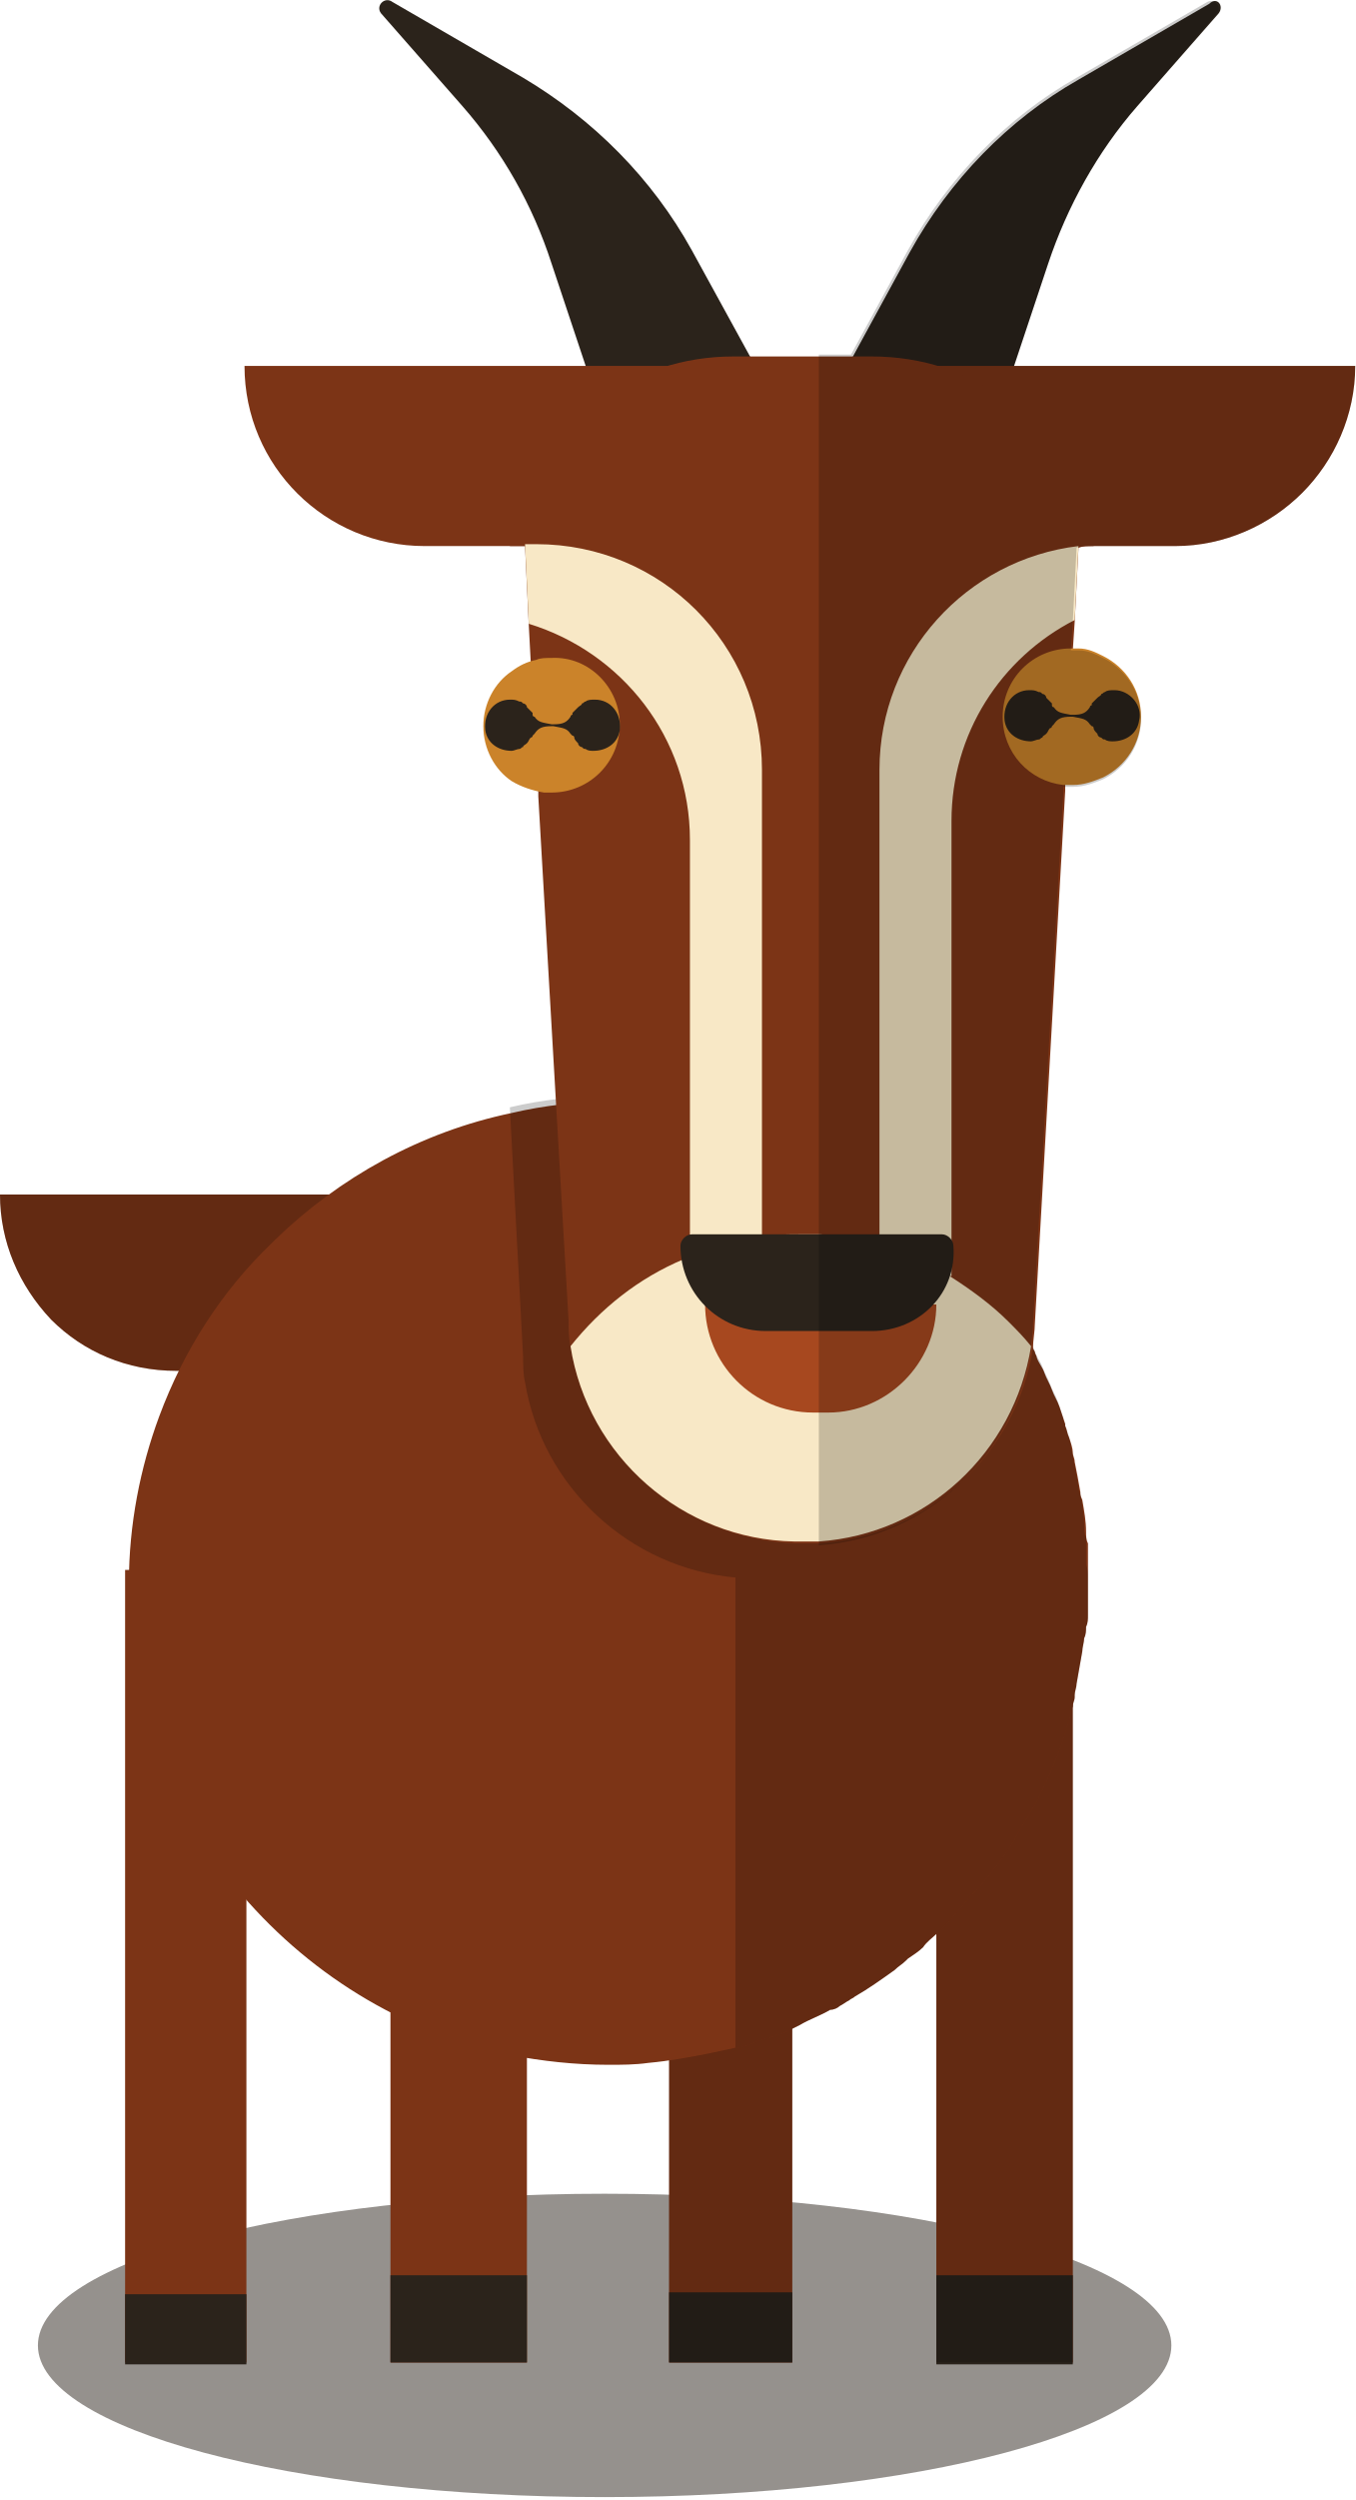
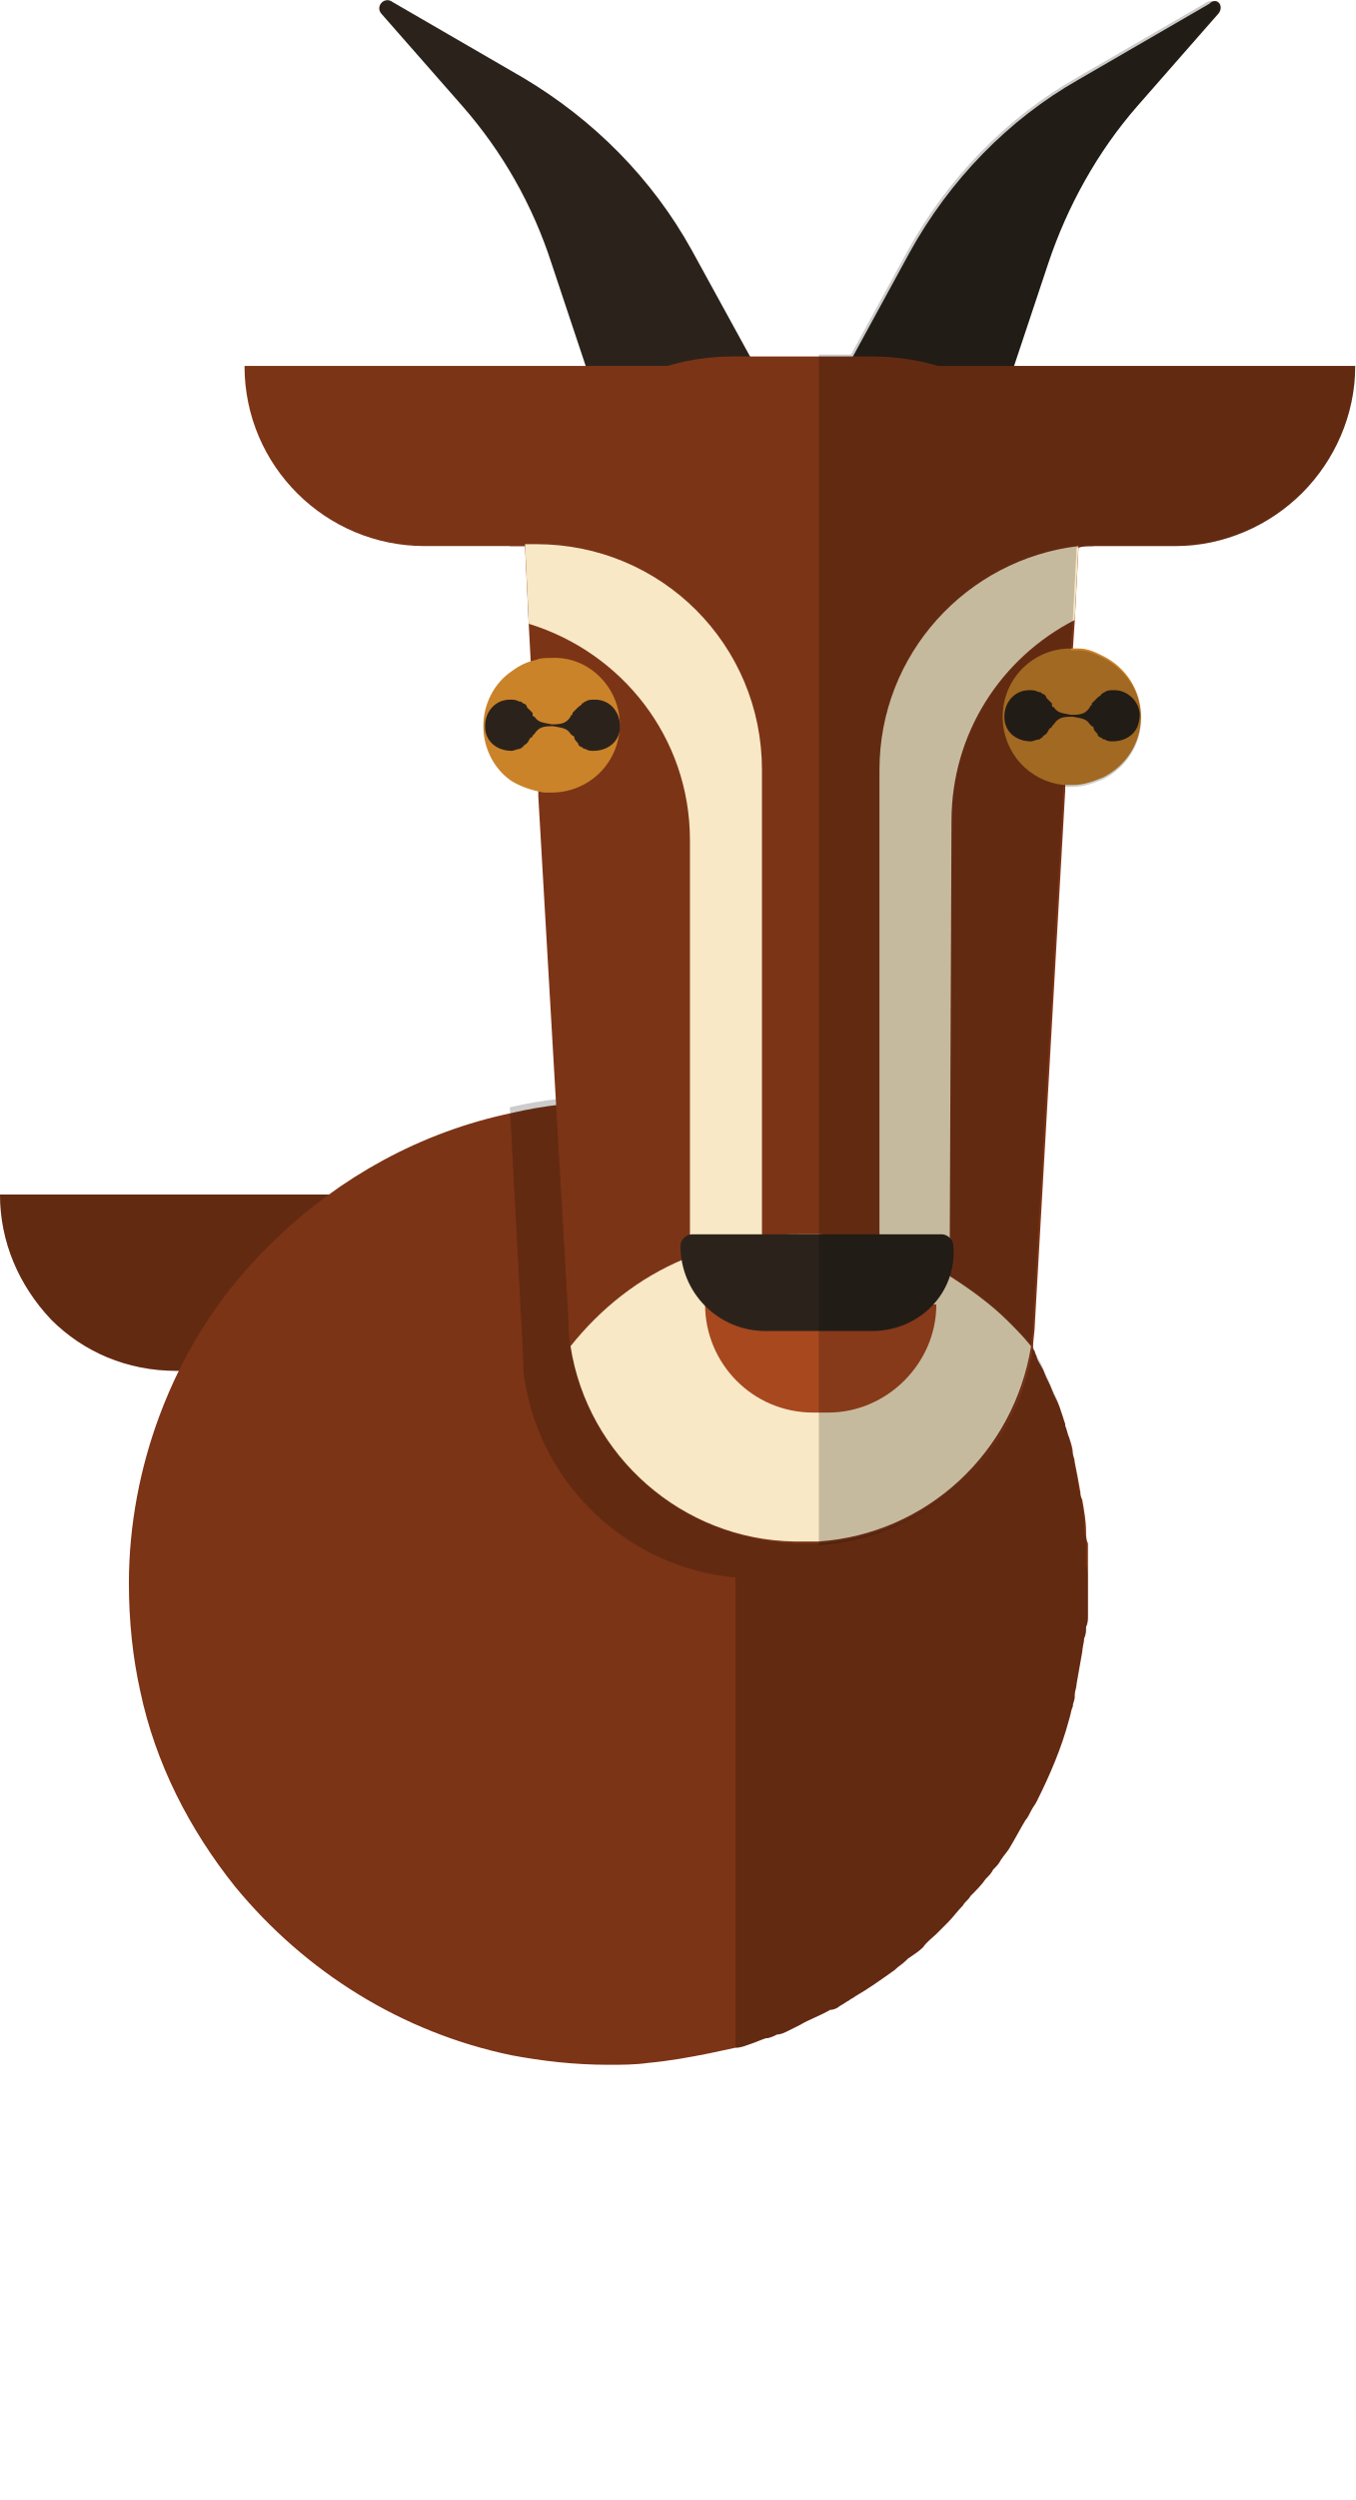
<svg xmlns="http://www.w3.org/2000/svg" version="1.1" id="Layer_1" x="0px" y="0px" viewBox="0 0 71.5 131.8" style="enable-background:new 0 0 71.5 131.8;" xml:space="preserve">
  <style type="text/css">
- 	.st0{opacity:0.5;fill:#2B231B;}
- 	.st1{fill:#7C3416;}
- 	.st2{opacity:0.2;}
- 	.st3{fill:#2B231B;}
- 	.st4{fill:#F8E8C6;}
- 	.st5{fill:#A7481F;}
- 	.st6{fill:#CB832A;}
+ 	.st0{fill:#7C3416;}
+ 	.st1{opacity:0.2;enable-background:new    ;}
+ 	.st2{fill:#2B231B;}
+ 	.st3{fill:#F8E8C6;}
+ 	.st4{fill:#A7481F;}
+ 	.st5{fill:#CB832A;}
</style>
+   <path class="st0" d="M25.9,63v9.3H9.3c-2.6,0-4.9-1-6.6-2.7C1,67.8,0,65.5,0,63H25.9z" />
+   <path class="st1" d="M25.9,63v9.3H9.3c-2.6,0-4.9-1-6.6-2.7C1,67.8,0,65.5,0,63H25.9z" />
+   <path class="st0" d="M57.4,83.2c0,0.2,0,0.4,0,0.7c0,0.2,0,0.4,0,0.7c0,0.2,0,0.4,0,0.6s0,0.4-0.1,0.6c0,0.2,0,0.4-0.1,0.6  c0,0.2-0.1,0.5-0.1,0.7c-0.1,0.6-0.2,1.1-0.3,1.7c0,0.2-0.1,0.4-0.1,0.6c0,0,0,0,0,0.1c0,0.2-0.1,0.3-0.1,0.5  c-0.1,0.2-0.1,0.4-0.2,0.7c-0.4,1.5-1,2.9-1.7,4.3c-0.1,0.2-0.2,0.3-0.3,0.5s-0.2,0.4-0.3,0.5c-0.3,0.5-0.5,0.9-0.8,1.4  c-0.1,0.2-0.3,0.4-0.5,0.7c-0.1,0.2-0.2,0.3-0.4,0.5c-0.1,0.2-0.2,0.3-0.4,0.5c-0.2,0.3-0.5,0.6-0.8,0.9c-0.1,0.2-0.3,0.3-0.4,0.5  c-0.3,0.3-0.5,0.6-0.8,0.9c-0.2,0.2-0.4,0.4-0.6,0.6c-0.2,0.2-0.5,0.4-0.7,0.7c-0.2,0.2-0.5,0.4-0.8,0.6l-0.1,0.1  c-0.2,0.2-0.4,0.3-0.6,0.5c-0.7,0.5-1.4,1-2.1,1.4c-0.1,0.1-0.2,0.1-0.3,0.2c-0.2,0.1-0.3,0.2-0.5,0.3c-0.1,0.1-0.3,0.2-0.5,0.2  c-0.5,0.3-1.1,0.5-1.6,0.8c-0.2,0.1-0.4,0.2-0.6,0.3c-0.2,0.1-0.4,0.2-0.6,0.2c-0.2,0.1-0.4,0.2-0.6,0.2c-0.3,0.1-0.5,0.2-0.8,0.3  c-0.3,0.1-0.5,0.2-0.8,0.2c-0.5,0.1-0.9,0.2-1.4,0.3c-1,0.2-2.1,0.4-3.2,0.5c-0.7,0.1-1.4,0.1-2.1,0.1c-1.8,0-3.5-0.2-5.1-0.5  c-5.8-1.2-10.9-4.4-14.6-8.9c-2.4-3-4.2-6.5-5-10.3c-0.4-1.8-0.6-3.7-0.6-5.7c0-3.1,0.6-6.1,1.6-8.8c1.3-3.5,3.3-6.6,5.9-9.1  c0.1-0.1,0.1-0.1,0.2-0.2c3.4-3.3,7.7-5.7,12.5-6.7c1.7-0.4,3.5-0.6,5.3-0.6c3.1,0,6.1,0.6,8.9,1.6c3.4,1.3,6.5,3.3,9.1,5.8  c0.8,0.8,1.6,1.7,2.3,2.6l0.1,0.1c0.2,0.2,0.3,0.5,0.5,0.7c0.2,0.3,0.4,0.5,0.5,0.8c0,0,0,0,0,0.1c0.2,0.3,0.3,0.5,0.5,0.8  c0.1,0.2,0.3,0.5,0.4,0.7c0,0.1,0.1,0.2,0.1,0.3c0.1,0.3,0.3,0.5,0.4,0.8l0,0c0.1,0.3,0.3,0.6,0.4,0.9c0.1,0.3,0.3,0.6,0.4,0.9  c0.1,0.3,0.2,0.6,0.3,0.9v0.1c0.1,0.2,0.1,0.4,0.2,0.6c0.1,0.3,0.2,0.6,0.2,0.8c0,0.2,0.1,0.3,0.1,0.5c0.1,0.5,0.2,1,0.3,1.6  c0,0.1,0,0.2,0.1,0.4c0.1,0.6,0.2,1.1,0.2,1.7c0,0.2,0,0.4,0.1,0.6c0,0.2,0,0.4,0,0.7c0,0.2,0,0.4,0,0.7  C57.4,82.8,57.4,83,57.4,83.2z" />
+   <path class="st1" d="M57.4,83.2c0,0.2,0,0.4,0,0.7c0,0.2,0,0.4,0,0.7c0,0.2,0,0.4,0,0.6s0,0.4-0.1,0.6c0,0.2,0,0.4-0.1,0.6  c0,0.2-0.1,0.5-0.1,0.7c-0.1,0.6-0.2,1.1-0.3,1.7c0,0.2-0.1,0.4-0.1,0.6c0,0,0,0,0,0.1c0,0.2-0.1,0.3-0.1,0.5  c-0.1,0.2-0.1,0.4-0.2,0.7c-0.4,1.5-1,2.9-1.7,4.3c-0.1,0.2-0.2,0.3-0.3,0.5s-0.2,0.4-0.3,0.5c-0.3,0.5-0.5,0.9-0.8,1.4  c-0.1,0.2-0.3,0.4-0.5,0.7c-0.1,0.2-0.2,0.3-0.4,0.5c-0.1,0.2-0.2,0.3-0.4,0.5c-0.2,0.3-0.5,0.6-0.8,0.9c-0.1,0.2-0.3,0.3-0.4,0.5  c-0.3,0.3-0.5,0.6-0.8,0.9c-0.2,0.2-0.4,0.4-0.6,0.6c-0.2,0.2-0.5,0.4-0.7,0.7c-0.2,0.2-0.5,0.4-0.8,0.6l-0.1,0.1  c-0.2,0.2-0.4,0.3-0.6,0.5c-0.7,0.5-1.4,1-2.1,1.4c-0.1,0.1-0.2,0.1-0.3,0.2c-0.2,0.1-0.3,0.2-0.5,0.3c-0.1,0.1-0.3,0.2-0.5,0.2  c-0.5,0.3-1.1,0.5-1.6,0.8c-0.2,0.1-0.4,0.2-0.6,0.3c-0.2,0.1-0.4,0.2-0.6,0.2c-0.2,0.1-0.4,0.2-0.6,0.2c-0.3,0.1-0.5,0.2-0.8,0.3  c-0.3,0.1-0.5,0.2-0.8,0.2V83.2c-5.6-0.5-10.2-4.8-11.1-10.3c-0.1-0.4-0.1-0.9-0.1-1.3l-0.7-13.2c1.7-0.4,3.5-0.6,5.3-0.6  c3.1,0,6.1,0.6,8.9,1.6c3.4,1.3,6.5,3.3,9.1,5.8c0.8,0.8,1.6,1.7,2.3,2.6l0.1,0.1c0.2,0.2,0.3,0.5,0.5,0.7c0.2,0.3,0.4,0.5,0.5,0.8  c0,0,0,0,0,0.1c0.2,0.3,0.3,0.5,0.5,0.8c0.1,0.2,0.3,0.5,0.4,0.7c0,0.1,0.1,0.2,0.1,0.3c0.1,0.3,0.3,0.5,0.4,0.8l0,0  c0.1,0.3,0.3,0.6,0.4,0.9c0.1,0.3,0.3,0.6,0.4,0.9c0.1,0.3,0.2,0.6,0.3,0.9v0.1c0.1,0.2,0.1,0.4,0.2,0.6c0.1,0.3,0.2,0.6,0.2,0.8  c0,0.2,0.1,0.3,0.1,0.5c0.1,0.5,0.2,1,0.3,1.6c0,0.1,0,0.2,0.1,0.4c0.1,0.6,0.2,1.1,0.2,1.7c0,0.2,0,0.4,0.1,0.6c0,0.2,0,0.4,0,0.7  c0,0.2,0,0.4,0,0.7C57.4,82.8,57.4,83,57.4,83.2z" />
  <g>
-     <ellipse class="st0" cx="31.9" cy="123.7" rx="29.9" ry="8" />
-     <path class="st1" d="M25.9,63v9.3H9.3c-2.6,0-4.9-1-6.6-2.7C1,67.8,0,65.5,0,63H25.9z" />
-     <path class="st2" d="M25.9,63v9.3H9.3c-2.6,0-4.9-1-6.6-2.7C1,67.8,0,65.5,0,63H25.9z" />
    <g>
-       <rect x="49.4" y="86.9" class="st1" width="7.2" height="37.7" />
-       <rect x="49.4" y="120" class="st3" width="7.2" height="4.7" />
-       <rect x="49.4" y="86.9" class="st2" width="7.2" height="37.7" />
+       <path class="st2" d="M20.7,0.1l6.9,4c3.7,2.2,6.8,5.3,8.9,9.1l3.4,6.2L31.8,22l-2.7-8.1c-1-3.1-2.6-5.9-4.7-8.3l-4.3-4.9    C19.8,0.3,20.3-0.2,20.7,0.1z" />
+       <path class="st2" d="M64.3,0.7L60,5.6c-2.1,2.4-3.7,5.3-4.7,8.3l-1.8,5.4L53,21l-0.3,1.1l-8.1-2.6l0.1-0.1l0.3-0.6l3-5.5    c2.1-3.8,5.2-7,8.9-9.1l6.9-4C64.2-0.2,64.6,0.3,64.3,0.7z" />
+       <path class="st0" d="M71.5,19.3c0,2.6-1.1,5-2.8,6.7c-1.7,1.7-4.1,2.8-6.7,2.8H22.4c-5.2,0-9.5-4.2-9.5-9.5H71.5z" />
+       <path class="st0" d="M57.7,28.8c-0.3,0-0.6,0-0.8,0.1l-0.2,3.9l-0.1,1.5v0.3l-0.2,3.1v0.2v0.2v0.2l-0.2,3.1v0.3l-1.6,28.1    c0,0.4-0.1,0.9-0.1,1.3C53.6,76.7,49,81,43.3,81.4c0,0,0,0-0.1,0c-0.2,0-0.3,0-0.5,0c-0.1,0-0.3,0-0.4,0c-0.1,0-0.2,0-0.3,0    c-6-0.2-11-4.6-11.9-10.4C30,70.6,30,70.1,30,69.7L28.4,42v-0.3l-0.2-2.9l0,0v-0.6v-0.6L28,35v-0.1L27.9,33l-0.2-4.2h-0.8    c0.1-0.9,0.4-1.7,0.7-2.5c0.6-1.5,1.4-2.8,2.5-3.9c0.5-0.5,1-0.9,1.5-1.3c1-0.7,2.1-1.3,3.3-1.7c1.2-0.4,2.5-0.6,3.8-0.6H46    c1.3,0,2.6,0.2,3.8,0.6s2.3,1,3.3,1.7c0.4,0.3,0.9,0.7,1.3,1.1c1.2,1.2,2.2,2.6,2.8,4.2C57.3,27.1,57.5,27.9,57.7,28.8L57.7,28.8z    " />
+       <path class="st3" d="M50.1,67.3L50.1,67.3L50.1,67.3c1.1,0.7,2.2,1.5,3.1,2.4c0.4,0.4,0.8,0.8,1.2,1.3c-0.9,5.6-5.5,9.9-11.2,10.3    c0,0,0,0-0.1,0c-0.2,0-0.3,0-0.5,0c-0.1,0-0.3,0-0.4,0c-0.1,0-0.2,0-0.3,0C36,81.2,31,76.8,30.1,71c1.6-2,3.6-3.6,6-4.6l0,0    c0.1,0,0.2-0.1,0.3-0.1v-22c0-5.4-3.6-9.9-8.5-11.4l-0.2-4.2h0.6c6.6,0,11.9,5.3,11.9,11.9v24.6c0.7-0.1,1.4-0.1,2.1-0.1    c0.3,0,0.7,0,1,0c1.1,0.1,2.1,0.2,3.1,0.5v-25c0-6.1,4.6-11.1,10.5-11.8l-0.2,3.9c-3.9,2-6.5,6-6.5,10.6L50.1,67.3L50.1,67.3z" />
+       <path class="st4" d="M43.7,74.5h-0.8c-3.2,0-5.7-2.6-5.7-5.7l0,0h12.2l0,0C49.4,71.9,46.8,74.5,43.7,74.5z" />
+       <path class="st5" d="M32.7,38.2c0,2-1.6,3.6-3.6,3.6c-0.1,0-0.2,0-0.4,0c-0.6-0.1-1.2-0.3-1.7-0.6c-0.9-0.6-1.5-1.7-1.5-2.9    s0.6-2.3,1.5-2.9c0.4-0.3,0.8-0.5,1.3-0.6c0.2-0.1,0.5-0.1,0.8-0.1C31.1,34.6,32.7,36.3,32.7,38.2z" />
+       <path class="st2" d="M32.7,38.5c-0.1,0.7-0.7,1.1-1.4,1.1c-0.1,0-0.3,0-0.4-0.1c-0.1,0-0.1,0-0.2-0.1c-0.1,0-0.2-0.1-0.2-0.2l0,0    c-0.1-0.1-0.2-0.2-0.2-0.3c0,0,0-0.1-0.1-0.1c0,0,0,0-0.1-0.1c-0.2-0.3-0.4-0.3-0.9-0.4h-0.1c-0.5,0-0.7,0.1-0.9,0.4    c0,0,0,0-0.1,0.1c0,0,0,0.1-0.1,0.1c-0.1,0.1-0.1,0.2-0.2,0.3l0,0c-0.1,0.1-0.2,0.1-0.2,0.2c-0.1,0-0.1,0.1-0.2,0.1    s-0.3,0.1-0.4,0.1c-0.7,0-1.3-0.4-1.4-1.1c-0.1-0.9,0.5-1.6,1.3-1.6c0.2,0,0.3,0,0.5,0.1c0.1,0,0.1,0,0.2,0.1    c0.1,0,0.2,0.1,0.2,0.2l0,0c0.1,0.1,0.2,0.2,0.3,0.3c0,0,0,0,0,0.1c0,0,0,0.1,0.1,0.1l0,0c0.2,0.3,0.4,0.3,0.9,0.4h0.1    c0.5,0,0.7-0.1,0.9-0.4l0,0c0,0,0-0.1,0.1-0.1c0,0,0,0,0-0.1c0.1-0.1,0.2-0.2,0.3-0.3l0,0c0.1-0.1,0.2-0.1,0.2-0.2    c0.1,0,0.1-0.1,0.2-0.1c0.1-0.1,0.3-0.1,0.5-0.1C32.2,36.9,32.8,37.6,32.7,38.5z" />
+       <path class="st5" d="M60.2,37.8c0,1.4-0.8,2.6-2,3.2c-0.5,0.2-1,0.4-1.6,0.4h-0.1c-0.1,0-0.3,0-0.4,0c-1.8-0.2-3.2-1.7-3.2-3.6    c0-2,1.6-3.6,3.6-3.6l0,0c0.1,0,0.2,0,0.4,0c0.5,0,0.9,0.2,1.3,0.4C59.4,35.2,60.2,36.4,60.2,37.8z" />
+       <path class="st2" d="M60.1,38c-0.1,0.7-0.7,1.1-1.4,1.1c-0.1,0-0.3,0-0.4-0.1c-0.1,0-0.1,0-0.2-0.1c-0.1,0-0.2-0.1-0.2-0.2l0,0    c-0.1-0.1-0.2-0.2-0.2-0.3c0,0,0-0.1-0.1-0.1c0,0,0,0-0.1-0.1c-0.2-0.3-0.4-0.3-0.9-0.4h-0.1c-0.5,0-0.7,0.1-0.9,0.4    c0,0,0,0-0.1,0.1c0,0,0,0.1-0.1,0.1c-0.1,0.1-0.1,0.2-0.2,0.3l0,0c-0.1,0.1-0.2,0.1-0.2,0.2c-0.1,0-0.1,0.1-0.2,0.1    c-0.1,0-0.3,0.1-0.4,0.1c-0.7,0-1.3-0.4-1.4-1.1c-0.1-0.9,0.5-1.6,1.3-1.6c0.2,0,0.3,0,0.5,0.1c0.1,0,0.1,0,0.2,0.1    c0.1,0,0.2,0.1,0.2,0.2l0,0c0.1,0.1,0.2,0.2,0.3,0.3c0,0,0,0,0,0.1c0,0,0,0.1,0.1,0.1l0,0c0.2,0.3,0.4,0.3,0.9,0.4h0.1    c0.5,0,0.7-0.1,0.9-0.4l0,0c0,0,0-0.1,0.1-0.1c0,0,0,0,0-0.1c0.1-0.1,0.2-0.2,0.3-0.3l0,0c0.1-0.1,0.2-0.1,0.2-0.2    c0.1,0,0.1-0.1,0.2-0.1c0.1-0.1,0.3-0.1,0.5-0.1C59.6,36.4,60.3,37.2,60.1,38z" />
+       <path class="st2" d="M46,70.2h-5.6c-2.5,0-4.5-2-4.5-4.5l0,0c0-0.3,0.3-0.6,0.6-0.6h13.2c0.3,0,0.6,0.3,0.6,0.6l0,0    C50.5,68.2,48.5,70.2,46,70.2z" />
    </g>
-     <g>
-       <rect x="35.3" y="87.8" class="st1" width="6.5" height="36.8" />
-       <rect x="35.3" y="120.9" class="st3" width="6.5" height="3.7" />
-       <rect x="35.3" y="103.6" class="st2" width="6.5" height="21" />
-     </g>
-     <path class="st1" d="M57.4,83.2c0,0.2,0,0.4,0,0.7c0,0.2,0,0.4,0,0.7c0,0.2,0,0.4,0,0.6c0,0.2,0,0.4-0.1,0.6c0,0.2,0,0.4-0.1,0.6   c0,0.2-0.1,0.5-0.1,0.7c-0.1,0.6-0.2,1.1-0.3,1.7c0,0.2-0.1,0.4-0.1,0.6c0,0,0,0,0,0.1c0,0.2-0.1,0.3-0.1,0.5   c-0.1,0.2-0.1,0.4-0.2,0.7c-0.4,1.5-1,2.9-1.7,4.3c-0.1,0.2-0.2,0.3-0.3,0.5c-0.1,0.2-0.2,0.4-0.3,0.5c-0.3,0.5-0.5,0.9-0.8,1.4   c-0.1,0.2-0.3,0.4-0.5,0.7c-0.1,0.2-0.2,0.3-0.4,0.5c-0.1,0.2-0.2,0.3-0.4,0.5c-0.2,0.3-0.5,0.6-0.8,0.9c-0.1,0.2-0.3,0.3-0.4,0.5   c-0.3,0.3-0.5,0.6-0.8,0.9c-0.2,0.2-0.4,0.4-0.6,0.6c-0.2,0.2-0.5,0.4-0.7,0.7c-0.2,0.2-0.5,0.4-0.8,0.6c0,0-0.1,0.1-0.1,0.1   c-0.2,0.2-0.4,0.3-0.6,0.5c-0.7,0.5-1.4,1-2.1,1.4c-0.1,0.1-0.2,0.1-0.3,0.2c-0.2,0.1-0.3,0.2-0.5,0.3c-0.1,0.1-0.3,0.2-0.5,0.2   c-0.5,0.3-1.1,0.5-1.6,0.8c-0.2,0.1-0.4,0.2-0.6,0.3c-0.2,0.1-0.4,0.2-0.6,0.2c-0.2,0.1-0.4,0.2-0.6,0.2c-0.3,0.1-0.5,0.2-0.8,0.3   c-0.3,0.1-0.5,0.2-0.8,0.2c-0.5,0.1-0.9,0.2-1.4,0.3c-1,0.2-2.1,0.4-3.2,0.5c-0.7,0.1-1.4,0.1-2.1,0.1c-1.8,0-3.5-0.2-5.1-0.5   c-5.8-1.2-10.9-4.4-14.6-8.9c-2.4-3-4.2-6.5-5-10.3c-0.4-1.8-0.6-3.7-0.6-5.7c0-3.1,0.6-6.1,1.6-8.8c1.3-3.5,3.3-6.6,5.9-9.1   c0.1-0.1,0.1-0.1,0.2-0.2c3.4-3.3,7.7-5.7,12.5-6.7c1.7-0.4,3.5-0.6,5.3-0.6c3.1,0,6.1,0.6,8.9,1.6c3.4,1.3,6.5,3.3,9.1,5.8   c0.8,0.8,1.6,1.7,2.3,2.6c0,0,0.1,0.1,0.1,0.1c0.2,0.2,0.3,0.5,0.5,0.7c0.2,0.3,0.4,0.5,0.5,0.8c0,0,0,0,0,0.1   c0.2,0.3,0.3,0.5,0.5,0.8c0.1,0.2,0.3,0.5,0.4,0.7c0,0.1,0.1,0.2,0.1,0.3c0.1,0.3,0.3,0.5,0.4,0.8c0,0,0,0,0,0   c0.1,0.3,0.3,0.6,0.4,0.9c0.1,0.3,0.3,0.6,0.4,0.9c0.1,0.3,0.2,0.6,0.3,0.9c0,0,0,0.1,0,0.1c0.1,0.2,0.1,0.4,0.2,0.6   c0.1,0.3,0.2,0.6,0.2,0.8c0,0.2,0.1,0.3,0.1,0.5c0.1,0.5,0.2,1,0.3,1.6c0,0.1,0,0.2,0.1,0.4c0.1,0.6,0.2,1.1,0.2,1.7   c0,0.2,0,0.4,0.1,0.6c0,0.2,0,0.4,0,0.7c0,0.2,0,0.4,0,0.7C57.4,82.8,57.4,83,57.4,83.2z" />
-     <g>
-       <rect x="6.6" y="82.8" class="st1" width="6.4" height="41.8" />
-       <rect x="6.6" y="121" class="st3" width="6.4" height="3.7" />
-     </g>
-     <g>
-       <rect x="20.6" y="87.8" class="st1" width="7.2" height="36.8" />
-       <rect x="20.6" y="120" class="st3" width="7.2" height="4.6" />
-     </g>
-     <path class="st2" d="M57.4,83.2c0,0.2,0,0.4,0,0.7c0,0.2,0,0.4,0,0.7c0,0.2,0,0.4,0,0.6c0,0.2,0,0.4-0.1,0.6c0,0.2,0,0.4-0.1,0.6   c0,0.2-0.1,0.5-0.1,0.7c-0.1,0.6-0.2,1.1-0.3,1.7c0,0.2-0.1,0.4-0.1,0.6c0,0,0,0,0,0.1c0,0.2-0.1,0.3-0.1,0.5   c-0.1,0.2-0.1,0.4-0.2,0.7c-0.4,1.5-1,2.9-1.7,4.3c-0.1,0.2-0.2,0.3-0.3,0.5c-0.1,0.2-0.2,0.4-0.3,0.5c-0.3,0.5-0.5,0.9-0.8,1.4   c-0.1,0.2-0.3,0.4-0.5,0.7c-0.1,0.2-0.2,0.3-0.4,0.5c-0.1,0.2-0.2,0.3-0.4,0.5c-0.2,0.3-0.5,0.6-0.8,0.9c-0.1,0.2-0.3,0.3-0.4,0.5   c-0.3,0.3-0.5,0.6-0.8,0.9c-0.2,0.2-0.4,0.4-0.6,0.6c-0.2,0.2-0.5,0.4-0.7,0.7c-0.2,0.2-0.5,0.4-0.8,0.6c0,0-0.1,0.1-0.1,0.1   c-0.2,0.2-0.4,0.3-0.6,0.5c-0.7,0.5-1.4,1-2.1,1.4c-0.1,0.1-0.2,0.1-0.3,0.2c-0.2,0.1-0.3,0.2-0.5,0.3c-0.1,0.1-0.3,0.2-0.5,0.2   c-0.5,0.3-1.1,0.5-1.6,0.8c-0.2,0.1-0.4,0.2-0.6,0.3c-0.2,0.1-0.4,0.2-0.6,0.2c-0.2,0.1-0.4,0.2-0.6,0.2c-0.3,0.1-0.5,0.2-0.8,0.3   c-0.3,0.1-0.5,0.2-0.8,0.2V83.2c-5.6-0.5-10.2-4.8-11.1-10.3c-0.1-0.4-0.1-0.9-0.1-1.3l-0.7-13.2c1.7-0.4,3.5-0.6,5.3-0.6   c3.1,0,6.1,0.6,8.9,1.6c3.4,1.3,6.5,3.3,9.1,5.8c0.8,0.8,1.6,1.7,2.3,2.6c0,0,0.1,0.1,0.1,0.1c0.2,0.2,0.3,0.5,0.5,0.7   c0.2,0.3,0.4,0.5,0.5,0.8c0,0,0,0,0,0.1c0.2,0.3,0.3,0.5,0.5,0.8c0.1,0.2,0.3,0.5,0.4,0.7c0,0.1,0.1,0.2,0.1,0.3   c0.1,0.3,0.3,0.5,0.4,0.8c0,0,0,0,0,0c0.1,0.3,0.3,0.6,0.4,0.9c0.1,0.3,0.3,0.6,0.4,0.9c0.1,0.3,0.2,0.6,0.3,0.9c0,0,0,0.1,0,0.1   c0.1,0.2,0.1,0.4,0.2,0.6c0.1,0.3,0.2,0.6,0.2,0.8c0,0.2,0.1,0.3,0.1,0.5c0.1,0.5,0.2,1,0.3,1.6c0,0.1,0,0.2,0.1,0.4   c0.1,0.6,0.2,1.1,0.2,1.7c0,0.2,0,0.4,0.1,0.6c0,0.2,0,0.4,0,0.7c0,0.2,0,0.4,0,0.7C57.4,82.8,57.4,83,57.4,83.2z" />
-     <g>
-       <g>
-         <path class="st3" d="M20.7,0.1l6.9,4c3.7,2.2,6.8,5.3,8.9,9.1l3.4,6.2l-8.1,2.6l-2.7-8.1c-1-3.1-2.6-5.9-4.7-8.3l-4.3-4.9     C19.8,0.3,20.3-0.2,20.7,0.1z" />
-         <path class="st3" d="M64.3,0.7L60,5.6c-2.1,2.4-3.7,5.3-4.7,8.3l-1.8,5.4L53,21l-0.3,1.1l-8.1-2.6l0.1-0.1l0.3-0.6l3-5.5     c2.1-3.8,5.2-7,8.9-9.1l6.9-4C64.2-0.2,64.6,0.3,64.3,0.7z" />
-         <path class="st1" d="M71.5,19.3c0,2.6-1.1,5-2.8,6.7c-1.7,1.7-4.1,2.8-6.7,2.8H22.4c-5.2,0-9.5-4.2-9.5-9.5H71.5z" />
-         <path class="st1" d="M57.7,28.8c-0.3,0-0.6,0-0.8,0.1l-0.2,3.9l-0.1,1.5l0,0.3l-0.2,3.1l0,0.2l0,0.2l0,0.2l-0.2,3.1l0,0.3     l-1.6,28.1c0,0.4-0.1,0.9-0.1,1.3c-0.9,5.6-5.5,9.9-11.2,10.3c0,0,0,0-0.1,0c-0.2,0-0.3,0-0.5,0c-0.1,0-0.3,0-0.4,0     c-0.1,0-0.2,0-0.3,0C36,81.2,31,76.8,30.1,71c-0.1-0.4-0.1-0.9-0.1-1.3l-1.6-27.7l0-0.3l-0.2-2.9l0,0l0-0.6l0-0.6L28,35l0-0.1     l-0.1-1.9l-0.2-4.2h-0.8c0.1-0.9,0.4-1.7,0.7-2.5c0.6-1.5,1.4-2.8,2.5-3.9c0.5-0.5,1-0.9,1.5-1.3c1-0.7,2.1-1.3,3.3-1.7     c1.2-0.4,2.5-0.6,3.8-0.6h7.3c1.3,0,2.6,0.2,3.8,0.6c1.2,0.4,2.3,1,3.3,1.7c0.4,0.3,0.9,0.7,1.3,1.1c1.2,1.2,2.2,2.6,2.8,4.2     C57.3,27.1,57.5,27.9,57.7,28.8C57.7,28.8,57.7,28.8,57.7,28.8z" />
-         <path class="st4" d="M50.1,67.3C50.1,67.3,50.1,67.3,50.1,67.3L50.1,67.3c1.1,0.7,2.2,1.5,3.1,2.4c0.4,0.4,0.8,0.8,1.2,1.3     c-0.9,5.6-5.5,9.9-11.2,10.3c0,0,0,0-0.1,0c-0.2,0-0.3,0-0.5,0c-0.1,0-0.3,0-0.4,0c-0.1,0-0.2,0-0.3,0C36,81.2,31,76.8,30.1,71     c1.6-2,3.6-3.6,6-4.6h0c0.1,0,0.2-0.1,0.3-0.1v-22c0-5.4-3.6-9.9-8.5-11.4l-0.2-4.2h0.6c6.6,0,11.9,5.3,11.9,11.9v24.6     c0.7-0.1,1.4-0.1,2.1-0.1c0.3,0,0.7,0,1,0c1.1,0.1,2.1,0.2,3.1,0.5v-25c0-6.1,4.6-11.1,10.5-11.8l-0.2,3.9c-3.9,2-6.5,6-6.5,10.6     V67.3z" />
-         <path class="st5" d="M43.7,74.5h-0.8c-3.2,0-5.7-2.6-5.7-5.7v0h12.2v0C49.4,71.9,46.8,74.5,43.7,74.5z" />
-         <path class="st6" d="M32.7,38.2c0,2-1.6,3.6-3.6,3.6c-0.1,0-0.2,0-0.4,0c-0.6-0.1-1.2-0.3-1.7-0.6c-0.9-0.6-1.5-1.7-1.5-2.9     s0.6-2.3,1.5-2.9c0.4-0.3,0.8-0.5,1.3-0.6c0.2-0.1,0.5-0.1,0.8-0.1C31.1,34.6,32.7,36.3,32.7,38.2z" />
-         <path class="st3" d="M32.7,38.5c-0.1,0.7-0.7,1.1-1.4,1.1c-0.1,0-0.3,0-0.4-0.1c-0.1,0-0.1,0-0.2-0.1c-0.1,0-0.2-0.1-0.2-0.2     c0,0,0,0,0,0c-0.1-0.1-0.2-0.2-0.2-0.3c0,0,0-0.1-0.1-0.1c0,0,0,0-0.1-0.1c-0.2-0.3-0.4-0.3-0.9-0.4c0,0-0.1,0-0.1,0     c-0.5,0-0.7,0.1-0.9,0.4c0,0,0,0-0.1,0.1c0,0,0,0.1-0.1,0.1c-0.1,0.1-0.1,0.2-0.2,0.3c0,0,0,0,0,0c-0.1,0.1-0.2,0.1-0.2,0.2     c-0.1,0-0.1,0.1-0.2,0.1c-0.1,0-0.3,0.1-0.4,0.1c-0.7,0-1.3-0.4-1.4-1.1c-0.1-0.9,0.5-1.6,1.3-1.6c0.2,0,0.3,0,0.5,0.1     c0.1,0,0.1,0,0.2,0.1c0.1,0,0.2,0.1,0.2,0.2c0,0,0,0,0,0c0.1,0.1,0.2,0.2,0.3,0.3c0,0,0,0,0,0.1c0,0,0,0.1,0.1,0.1c0,0,0,0,0,0     c0.2,0.3,0.4,0.3,0.9,0.4c0,0,0.1,0,0.1,0c0.5,0,0.7-0.1,0.9-0.4c0,0,0,0,0,0c0,0,0-0.1,0.1-0.1c0,0,0,0,0-0.1     c0.1-0.1,0.2-0.2,0.3-0.3c0,0,0,0,0,0c0.1-0.1,0.2-0.1,0.2-0.2c0.1,0,0.1-0.1,0.2-0.1c0.1-0.1,0.3-0.1,0.5-0.1     C32.2,36.9,32.8,37.6,32.7,38.5z" />
-         <path class="st6" d="M60.2,37.8c0,1.4-0.8,2.6-2,3.2c-0.5,0.2-1,0.4-1.6,0.4h-0.1c-0.1,0-0.3,0-0.4,0c-1.8-0.2-3.2-1.7-3.2-3.6     c0-2,1.6-3.6,3.6-3.6h0c0.1,0,0.2,0,0.4,0c0.5,0,0.9,0.2,1.3,0.4C59.4,35.2,60.2,36.4,60.2,37.8z" />
-         <path class="st3" d="M60.1,38c-0.1,0.7-0.7,1.1-1.4,1.1c-0.1,0-0.3,0-0.4-0.1c-0.1,0-0.1,0-0.2-0.1c-0.1,0-0.2-0.1-0.2-0.2     c0,0,0,0,0,0c-0.1-0.1-0.2-0.2-0.2-0.3c0,0,0-0.1-0.1-0.1c0,0,0,0-0.1-0.1c-0.2-0.3-0.4-0.3-0.9-0.4c0,0-0.1,0-0.1,0     c-0.5,0-0.7,0.1-0.9,0.4c0,0,0,0-0.1,0.1c0,0,0,0.1-0.1,0.1c-0.1,0.1-0.1,0.2-0.2,0.3c0,0,0,0,0,0c-0.1,0.1-0.2,0.1-0.2,0.2     c-0.1,0-0.1,0.1-0.2,0.1c-0.1,0-0.3,0.1-0.4,0.1c-0.7,0-1.3-0.4-1.4-1.1c-0.1-0.9,0.5-1.6,1.3-1.6c0.2,0,0.3,0,0.5,0.1     c0.1,0,0.1,0,0.2,0.1c0.1,0,0.2,0.1,0.2,0.2c0,0,0,0,0,0c0.1,0.1,0.2,0.2,0.3,0.3c0,0,0,0,0,0.1c0,0,0,0.1,0.1,0.1c0,0,0,0,0,0     c0.2,0.3,0.4,0.3,0.9,0.4c0,0,0.1,0,0.1,0c0.5,0,0.7-0.1,0.9-0.4c0,0,0,0,0,0c0,0,0-0.1,0.1-0.1c0,0,0,0,0-0.1     c0.1-0.1,0.2-0.2,0.3-0.3c0,0,0,0,0,0c0.1-0.1,0.2-0.1,0.2-0.2c0.1,0,0.1-0.1,0.2-0.1c0.1-0.1,0.3-0.1,0.5-0.1     C59.6,36.4,60.3,37.2,60.1,38z" />
-         <path class="st3" d="M46,70.2h-5.6c-2.5,0-4.5-2-4.5-4.5l0,0c0-0.3,0.3-0.6,0.6-0.6h13.2c0.3,0,0.6,0.3,0.6,0.6l0,0     C50.5,68.2,48.5,70.2,46,70.2z" />
-       </g>
-       <path class="st2" d="M71.5,19.3c0,2.6-1.1,5-2.8,6.7c-1.7,1.7-4.1,2.8-6.7,2.8h-4.4c0,0,0,0,0,0c-0.3,0-0.6,0-0.8,0.1l-0.2,3.9    l-0.1,1.5h0c0.1,0,0.2,0,0.4,0c0.5,0,0.9,0.2,1.3,0.4c1.2,0.6,2,1.8,2,3.2c0,1.4-0.8,2.6-2,3.2c-0.5,0.2-1,0.4-1.6,0.4h-0.1    c-0.1,0-0.3,0-0.4,0l0,0.3l-1.6,28.1c0,0.4-0.1,0.9-0.1,1.3c-0.9,5.6-5.5,9.9-11.2,10.3V18.7h1.7l3-5.5c2.1-3.8,5.2-7,8.9-9.1    l6.9-4c0.4-0.2,0.8,0.3,0.5,0.6L60,5.6c-2.1,2.4-3.7,5.3-4.7,8.3l-1.8,5.4H71.5z" />
-     </g>
+     <path class="st1" d="M71.5,19.3c0,2.6-1.1,5-2.8,6.7c-1.7,1.7-4.1,2.8-6.7,2.8h-4.4l0,0c-0.3,0-0.6,0-0.8,0.1l-0.2,3.9l-0.1,1.5   l0,0c0.1,0,0.2,0,0.4,0c0.5,0,0.9,0.2,1.3,0.4c1.2,0.6,2,1.8,2,3.2s-0.8,2.6-2,3.2c-0.5,0.2-1,0.4-1.6,0.4h-0.1c-0.1,0-0.3,0-0.4,0   v0.3l-1.6,28.1c0,0.4-0.1,0.9-0.1,1.3c-0.9,5.6-5.5,9.9-11.2,10.3V18.7h1.7l3-5.5c2.1-3.8,5.2-7,8.9-9.1l6.9-4   c0.4-0.2,0.8,0.3,0.5,0.6L60,5.6c-2.1,2.4-3.7,5.3-4.7,8.3l-1.8,5.4H71.5z" />
  </g>
</svg>
